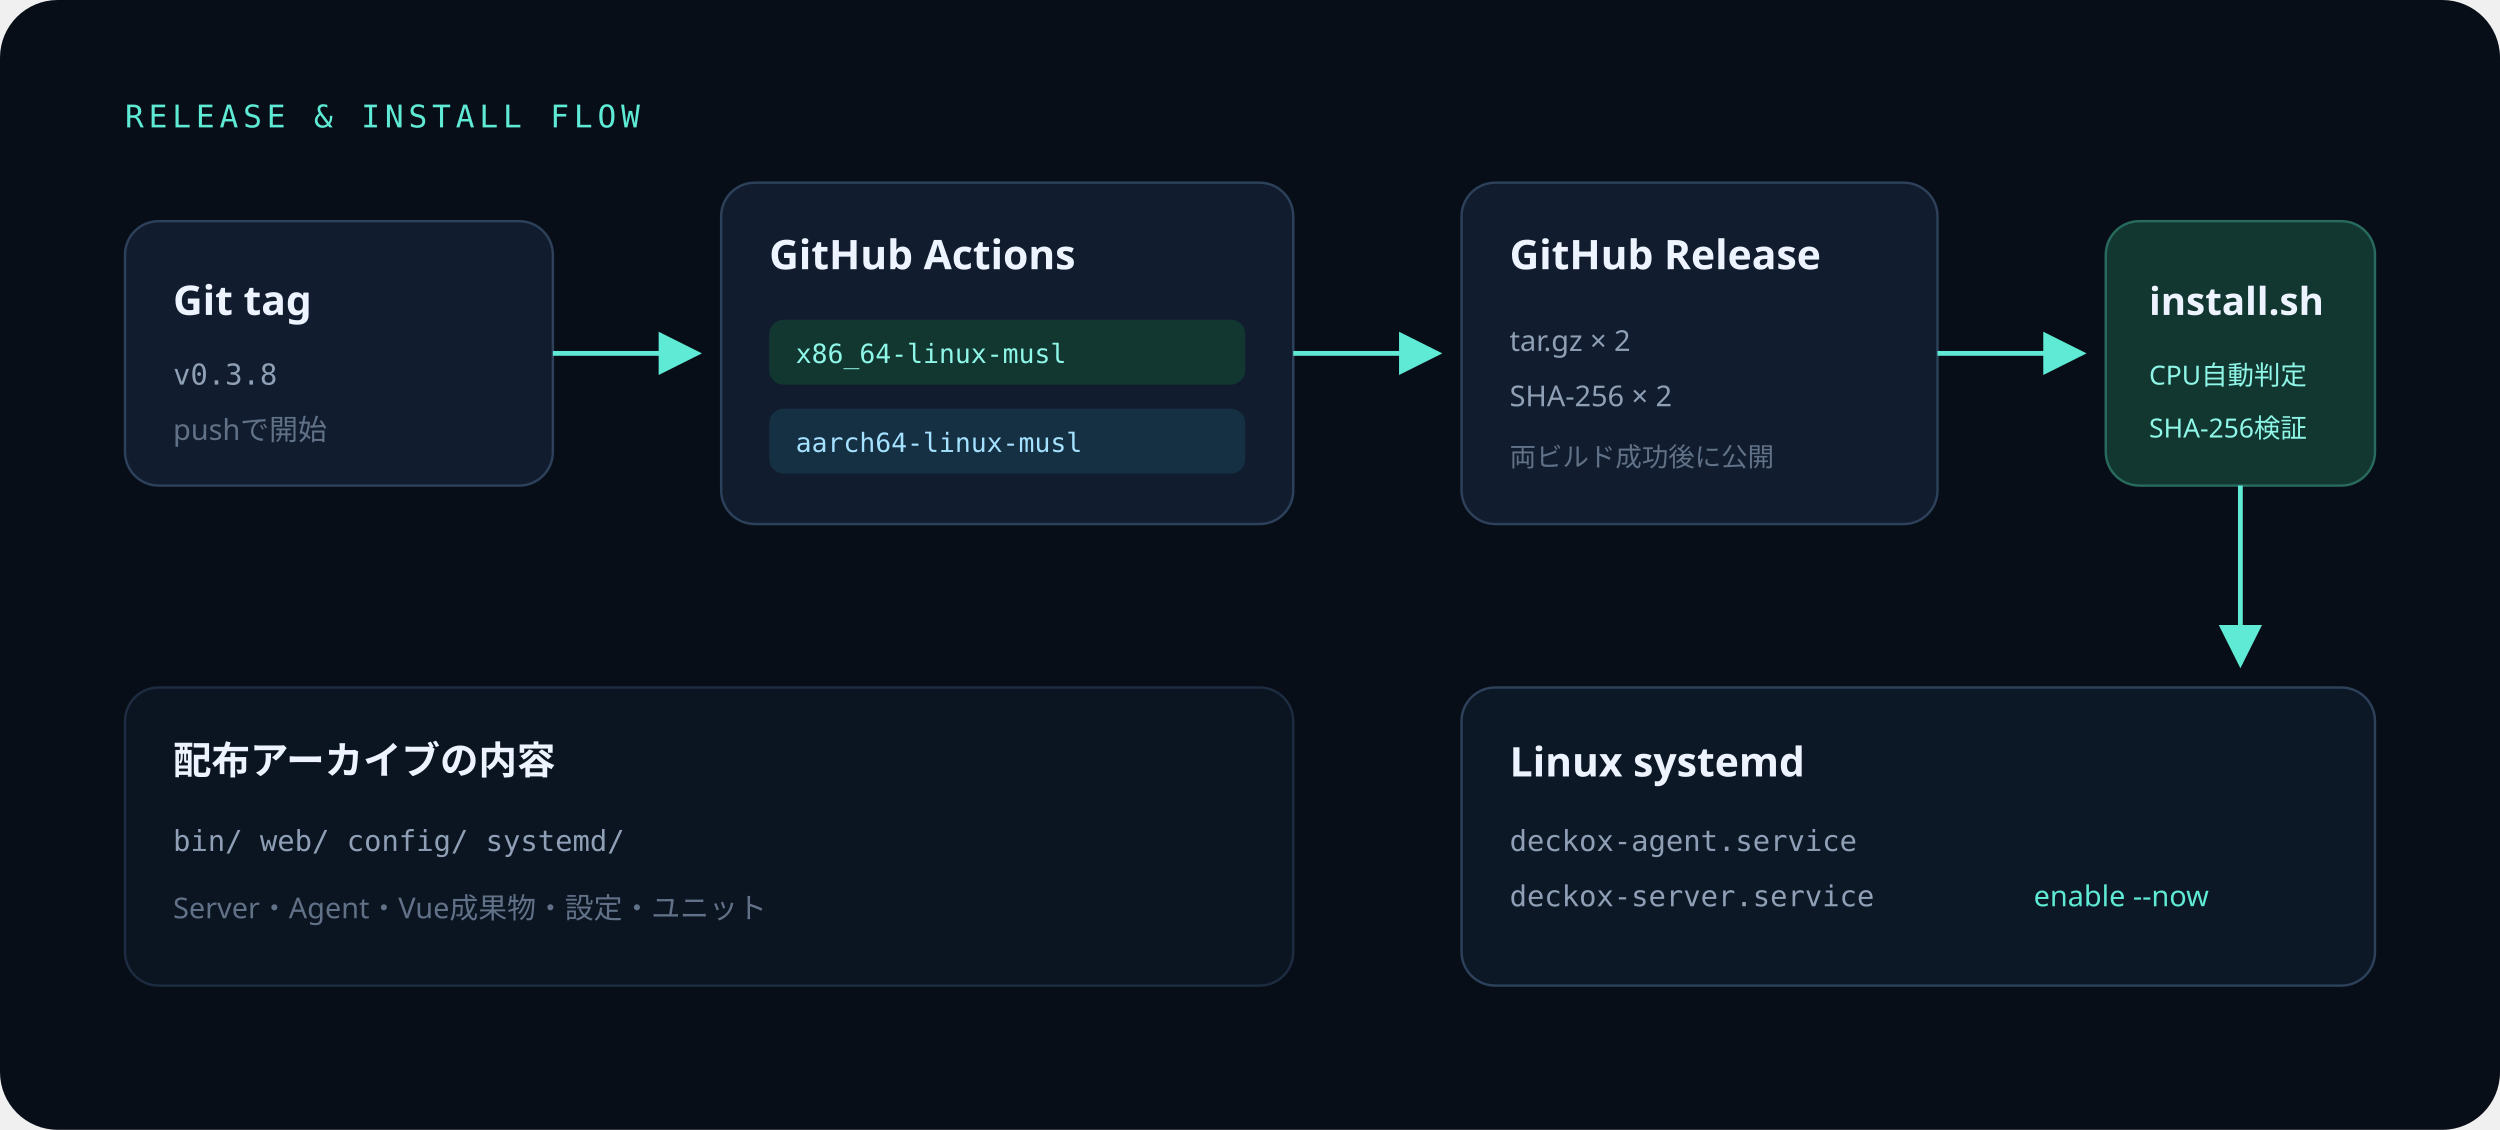
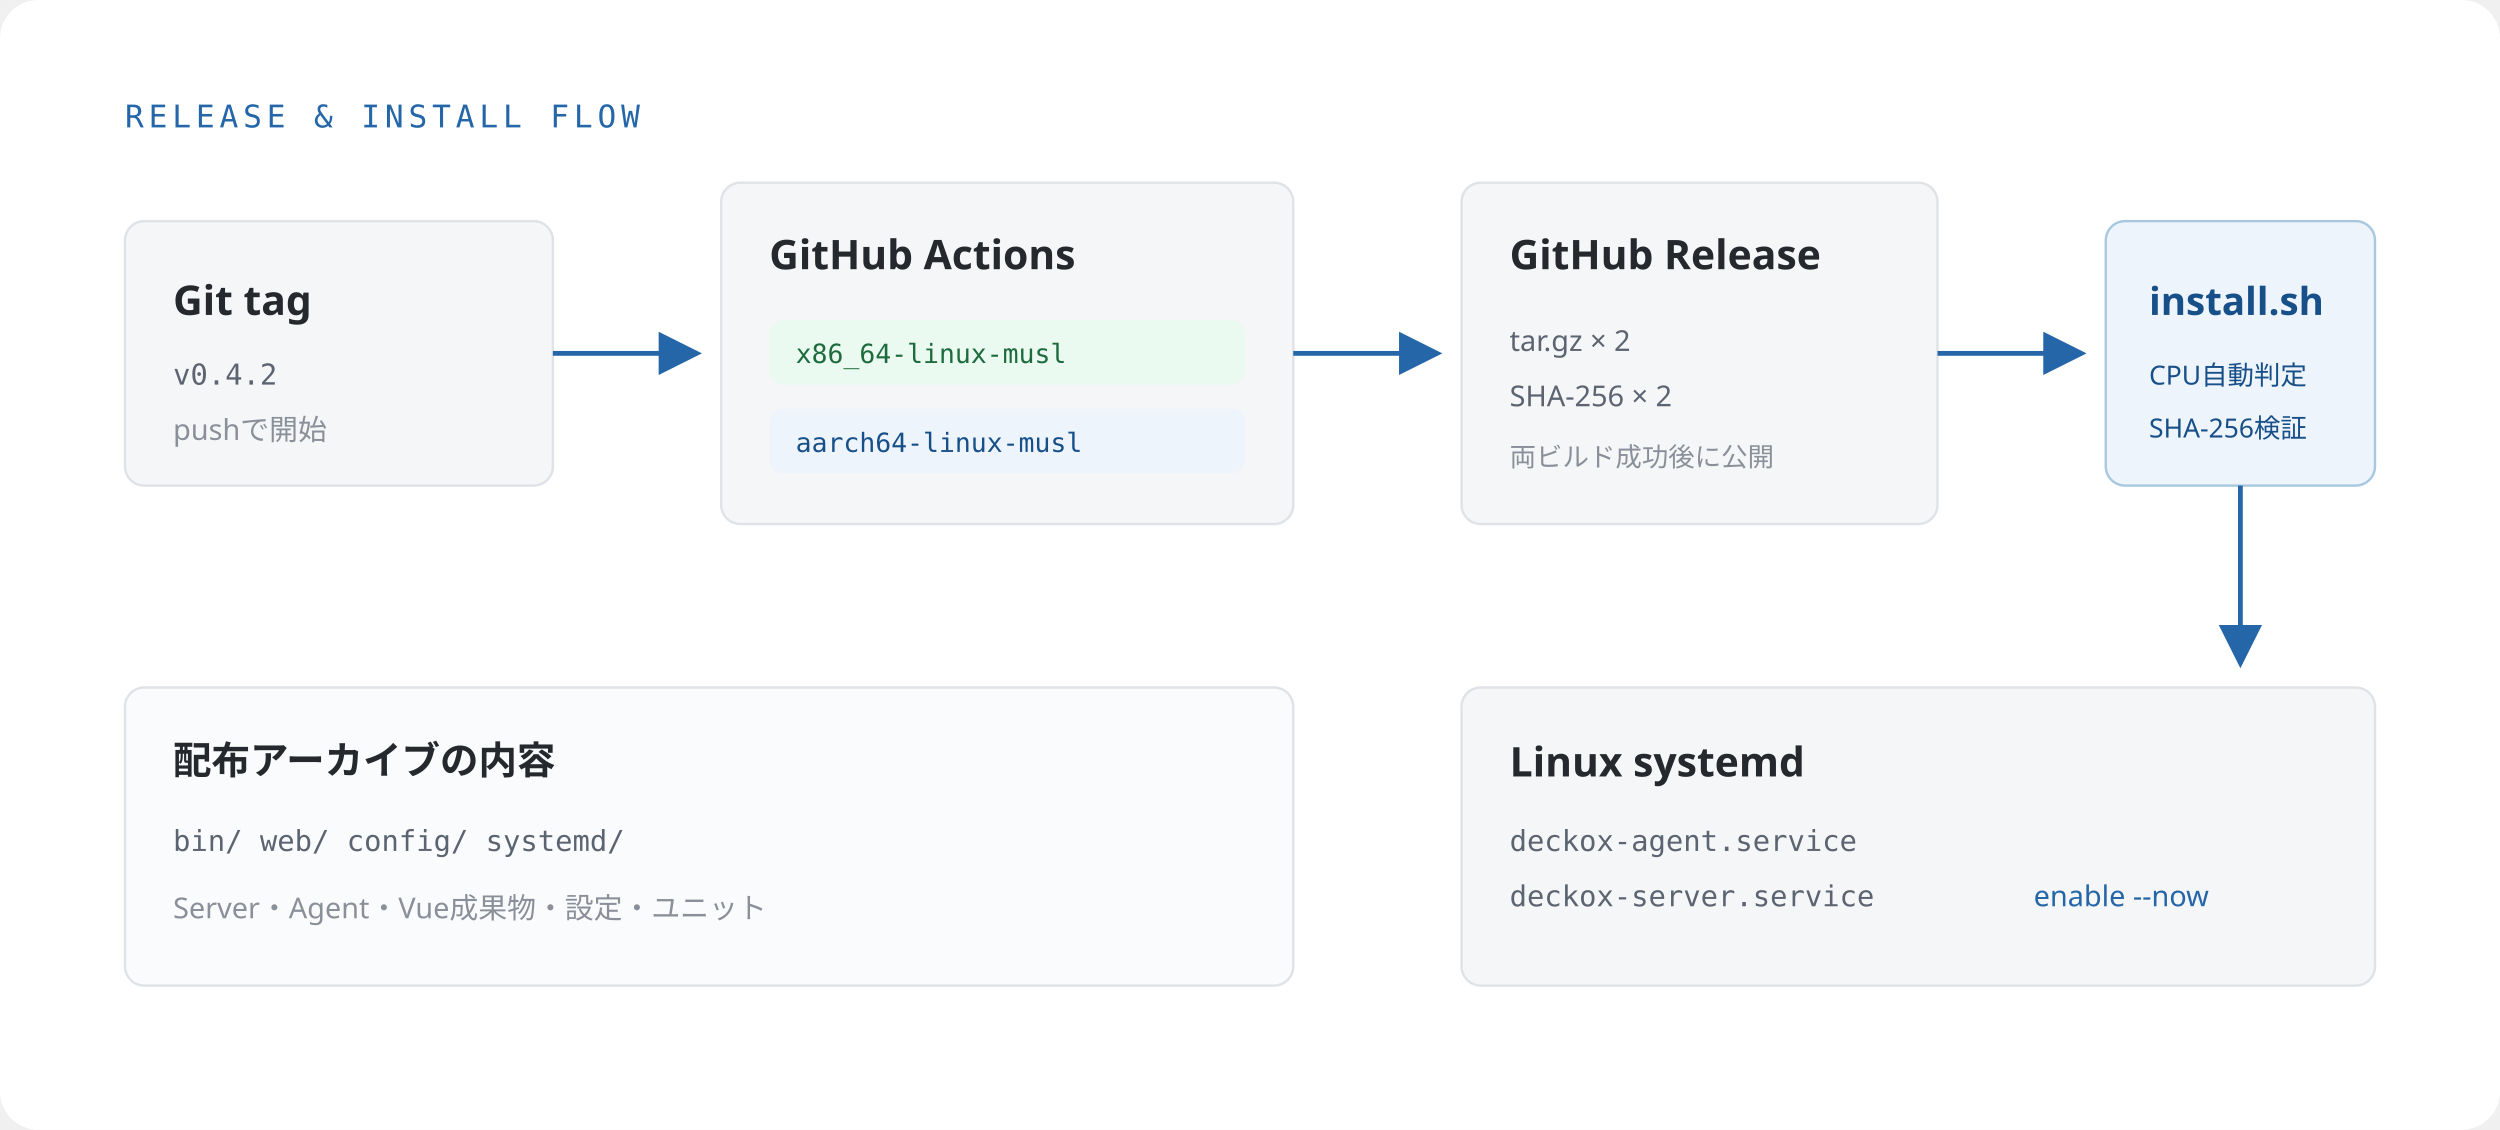
<svg xmlns="http://www.w3.org/2000/svg" viewBox="0 0 1040 470" role="img" aria-labelledby="title desc">
  <defs>
    <marker id="arrow" markerWidth="9" markerHeight="9" refX="8" refY="4.5" orient="auto">
-       <path d="M0 0 9 4.5 0 9Z" fill="#5eead4" />
+       <path d="M0 0 9 4.5 0 9Z" fill="#2466a8" />
    </marker>
  </defs>
-   <rect width="1040" height="470" rx="24" fill="#080e18" />
-   <text x="52" y="53" fill="#5eead4" font-family="ui-monospace,monospace" font-size="13" letter-spacing="2">RELEASE &amp; INSTALL FLOW</text>
+   <rect width="1040" height="470" rx="16" fill="#ffffff" />
+   <text x="52" y="53" fill="#2466a8" font-family="ui-monospace,monospace" font-size="13" letter-spacing="2">RELEASE &amp; INSTALL FLOW</text>
  <g transform="translate(52 92)">
-     <rect width="178" height="110" rx="14" fill="#111d2e" stroke="#2d415b" />
-     <text x="20" y="39" fill="#edf4ff" font-family="system-ui,sans-serif" font-size="17" font-weight="700">Git tag</text>
-     <text x="20" y="68" fill="#8fa0b6" font-family="ui-monospace,monospace" font-size="12">v0.3.8</text>
-     <text x="20" y="91" fill="#617187" font-family="system-ui,sans-serif" font-size="12">pushで開始</text>
+     <rect width="178" height="110" rx="8" fill="#f5f6f8" stroke="#dfe2e6" />
+     <text x="20" y="39" fill="#25282d" font-family="system-ui,sans-serif" font-size="17" font-weight="700">Git tag</text>
+     <text x="20" y="68" fill="#5b6470" font-family="ui-monospace,monospace" font-size="12">v0.4.2</text>
+     <text x="20" y="91" fill="#8a9099" font-family="system-ui,sans-serif" font-size="12">pushで開始</text>
  </g>
-   <path d="M230 147 H290" stroke="#5eead4" stroke-width="2" marker-end="url(#arrow)" />
+   <path d="M230 147 H290" stroke="#2466a8" stroke-width="2" marker-end="url(#arrow)" />
  <g transform="translate(300 76)">
-     <rect width="238" height="142" rx="14" fill="#111d2e" stroke="#2d415b" />
-     <text x="20" y="36" fill="#edf4ff" font-family="system-ui,sans-serif" font-size="17" font-weight="700">GitHub Actions</text>
-     <rect x="20" y="57" width="198" height="27" rx="6" fill="#123731" />
-     <text x="31" y="75" fill="#8ff7e7" font-family="ui-monospace,monospace" font-size="11">x86_64-linux-musl</text>
-     <rect x="20" y="94" width="198" height="27" rx="6" fill="#152f43" />
-     <text x="31" y="112" fill="#a5e2ff" font-family="ui-monospace,monospace" font-size="11">aarch64-linux-musl</text>
+     <rect width="238" height="142" rx="8" fill="#f5f6f8" stroke="#dfe2e6" />
+     <text x="20" y="36" fill="#25282d" font-family="system-ui,sans-serif" font-size="17" font-weight="700">GitHub Actions</text>
+     <rect x="20" y="57" width="198" height="27" rx="6" fill="#eafaf0" />
+     <text x="31" y="75" fill="#1e6b3e" font-family="ui-monospace,monospace" font-size="11">x86_64-linux-musl</text>
+     <rect x="20" y="94" width="198" height="27" rx="6" fill="#edf4fb" />
+     <text x="31" y="112" fill="#174f88" font-family="ui-monospace,monospace" font-size="11">aarch64-linux-musl</text>
  </g>
-   <path d="M538 147 H598" stroke="#5eead4" stroke-width="2" marker-end="url(#arrow)" />
+   <path d="M538 147 H598" stroke="#2466a8" stroke-width="2" marker-end="url(#arrow)" />
  <g transform="translate(608 76)">
-     <rect width="198" height="142" rx="14" fill="#111d2e" stroke="#2d415b" />
-     <text x="20" y="36" fill="#edf4ff" font-family="system-ui,sans-serif" font-size="17" font-weight="700">GitHub Release</text>
-     <text x="20" y="70" fill="#8fa0b6" font-family="system-ui,sans-serif" font-size="12">tar.gz × 2</text>
-     <text x="20" y="93" fill="#8fa0b6" font-family="system-ui,sans-serif" font-size="12">SHA-256 × 2</text>
-     <text x="20" y="118" fill="#617187" font-family="system-ui,sans-serif" font-size="11">両ビルド成功後に公開</text>
+     <rect width="198" height="142" rx="8" fill="#f5f6f8" stroke="#dfe2e6" />
+     <text x="20" y="36" fill="#25282d" font-family="system-ui,sans-serif" font-size="17" font-weight="700">GitHub Release</text>
+     <text x="20" y="70" fill="#5b6470" font-family="system-ui,sans-serif" font-size="12">tar.gz × 2</text>
+     <text x="20" y="93" fill="#5b6470" font-family="system-ui,sans-serif" font-size="12">SHA-256 × 2</text>
+     <text x="20" y="118" fill="#8a9099" font-family="system-ui,sans-serif" font-size="11">両ビルド成功後に公開</text>
  </g>
-   <path d="M806 147 H866" stroke="#5eead4" stroke-width="2" marker-end="url(#arrow)" />
+   <path d="M806 147 H866" stroke="#2466a8" stroke-width="2" marker-end="url(#arrow)" />
  <g transform="translate(876 92)">
-     <rect width="112" height="110" rx="14" fill="#123731" stroke="#286b5e" />
-     <text x="18" y="39" fill="#edf4ff" font-family="system-ui,sans-serif" font-size="16" font-weight="700">install.sh</text>
-     <text x="18" y="68" fill="#8ff7e7" font-family="system-ui,sans-serif" font-size="11">CPU自動判定</text>
-     <text x="18" y="90" fill="#8ff7e7" font-family="system-ui,sans-serif" font-size="11">SHA-256検証</text>
+     <rect width="112" height="110" rx="8" fill="#edf4fb" stroke="#a8c8e0" />
+     <text x="18" y="39" fill="#174f88" font-family="system-ui,sans-serif" font-size="16" font-weight="700">install.sh</text>
+     <text x="18" y="68" fill="#174f88" font-family="system-ui,sans-serif" font-size="11">CPU自動判定</text>
+     <text x="18" y="90" fill="#174f88" font-family="system-ui,sans-serif" font-size="11">SHA-256検証</text>
  </g>
-   <path d="M932 202 V276" stroke="#5eead4" stroke-width="2" marker-end="url(#arrow)" />
+   <path d="M932 202 V276" stroke="#2466a8" stroke-width="2" marker-end="url(#arrow)" />
  <g transform="translate(608 286)">
-     <rect width="380" height="124" rx="14" fill="#0d1827" stroke="#2d415b" />
-     <text x="20" y="37" fill="#edf4ff" font-family="system-ui,sans-serif" font-size="17" font-weight="700">Linux systemd</text>
-     <text x="20" y="68" fill="#8fa0b6" font-family="ui-monospace,monospace" font-size="12">deckox-agent.service</text>
-     <text x="20" y="91" fill="#8fa0b6" font-family="ui-monospace,monospace" font-size="12">deckox-server.service</text>
-     <text x="238" y="91" fill="#5eead4" font-family="system-ui,sans-serif" font-size="12">enable --now</text>
+     <rect width="380" height="124" rx="8" fill="#f5f6f8" stroke="#dfe2e6" />
+     <text x="20" y="37" fill="#25282d" font-family="system-ui,sans-serif" font-size="17" font-weight="700">Linux systemd</text>
+     <text x="20" y="68" fill="#5b6470" font-family="ui-monospace,monospace" font-size="12">deckox-agent.service</text>
+     <text x="20" y="91" fill="#5b6470" font-family="ui-monospace,monospace" font-size="12">deckox-server.service</text>
+     <text x="238" y="91" fill="#2466a8" font-family="system-ui,sans-serif" font-size="12">enable --now</text>
  </g>
  <g transform="translate(52 286)">
-     <rect width="486" height="124" rx="14" fill="#0b1421" stroke="#1d2c40" />
-     <text x="20" y="36" fill="#edf4ff" font-family="system-ui,sans-serif" font-size="16" font-weight="700">配布アーカイブの内容</text>
-     <text x="20" y="68" fill="#8fa0b6" font-family="ui-monospace,monospace" font-size="12">bin/  web/  config/  systemd/</text>
-     <text x="20" y="96" fill="#617187" font-family="system-ui,sans-serif" font-size="12">Server・Agent・Vue成果物・設定・ユニット</text>
+     <rect width="486" height="124" rx="8" fill="#fafbfc" stroke="#dfe2e6" />
+     <text x="20" y="36" fill="#25282d" font-family="system-ui,sans-serif" font-size="16" font-weight="700">配布アーカイブの内容</text>
+     <text x="20" y="68" fill="#5b6470" font-family="ui-monospace,monospace" font-size="12">bin/  web/  config/  systemd/</text>
+     <text x="20" y="96" fill="#8a9099" font-family="system-ui,sans-serif" font-size="12">Server・Agent・Vue成果物・設定・ユニット</text>
  </g>
</svg>
